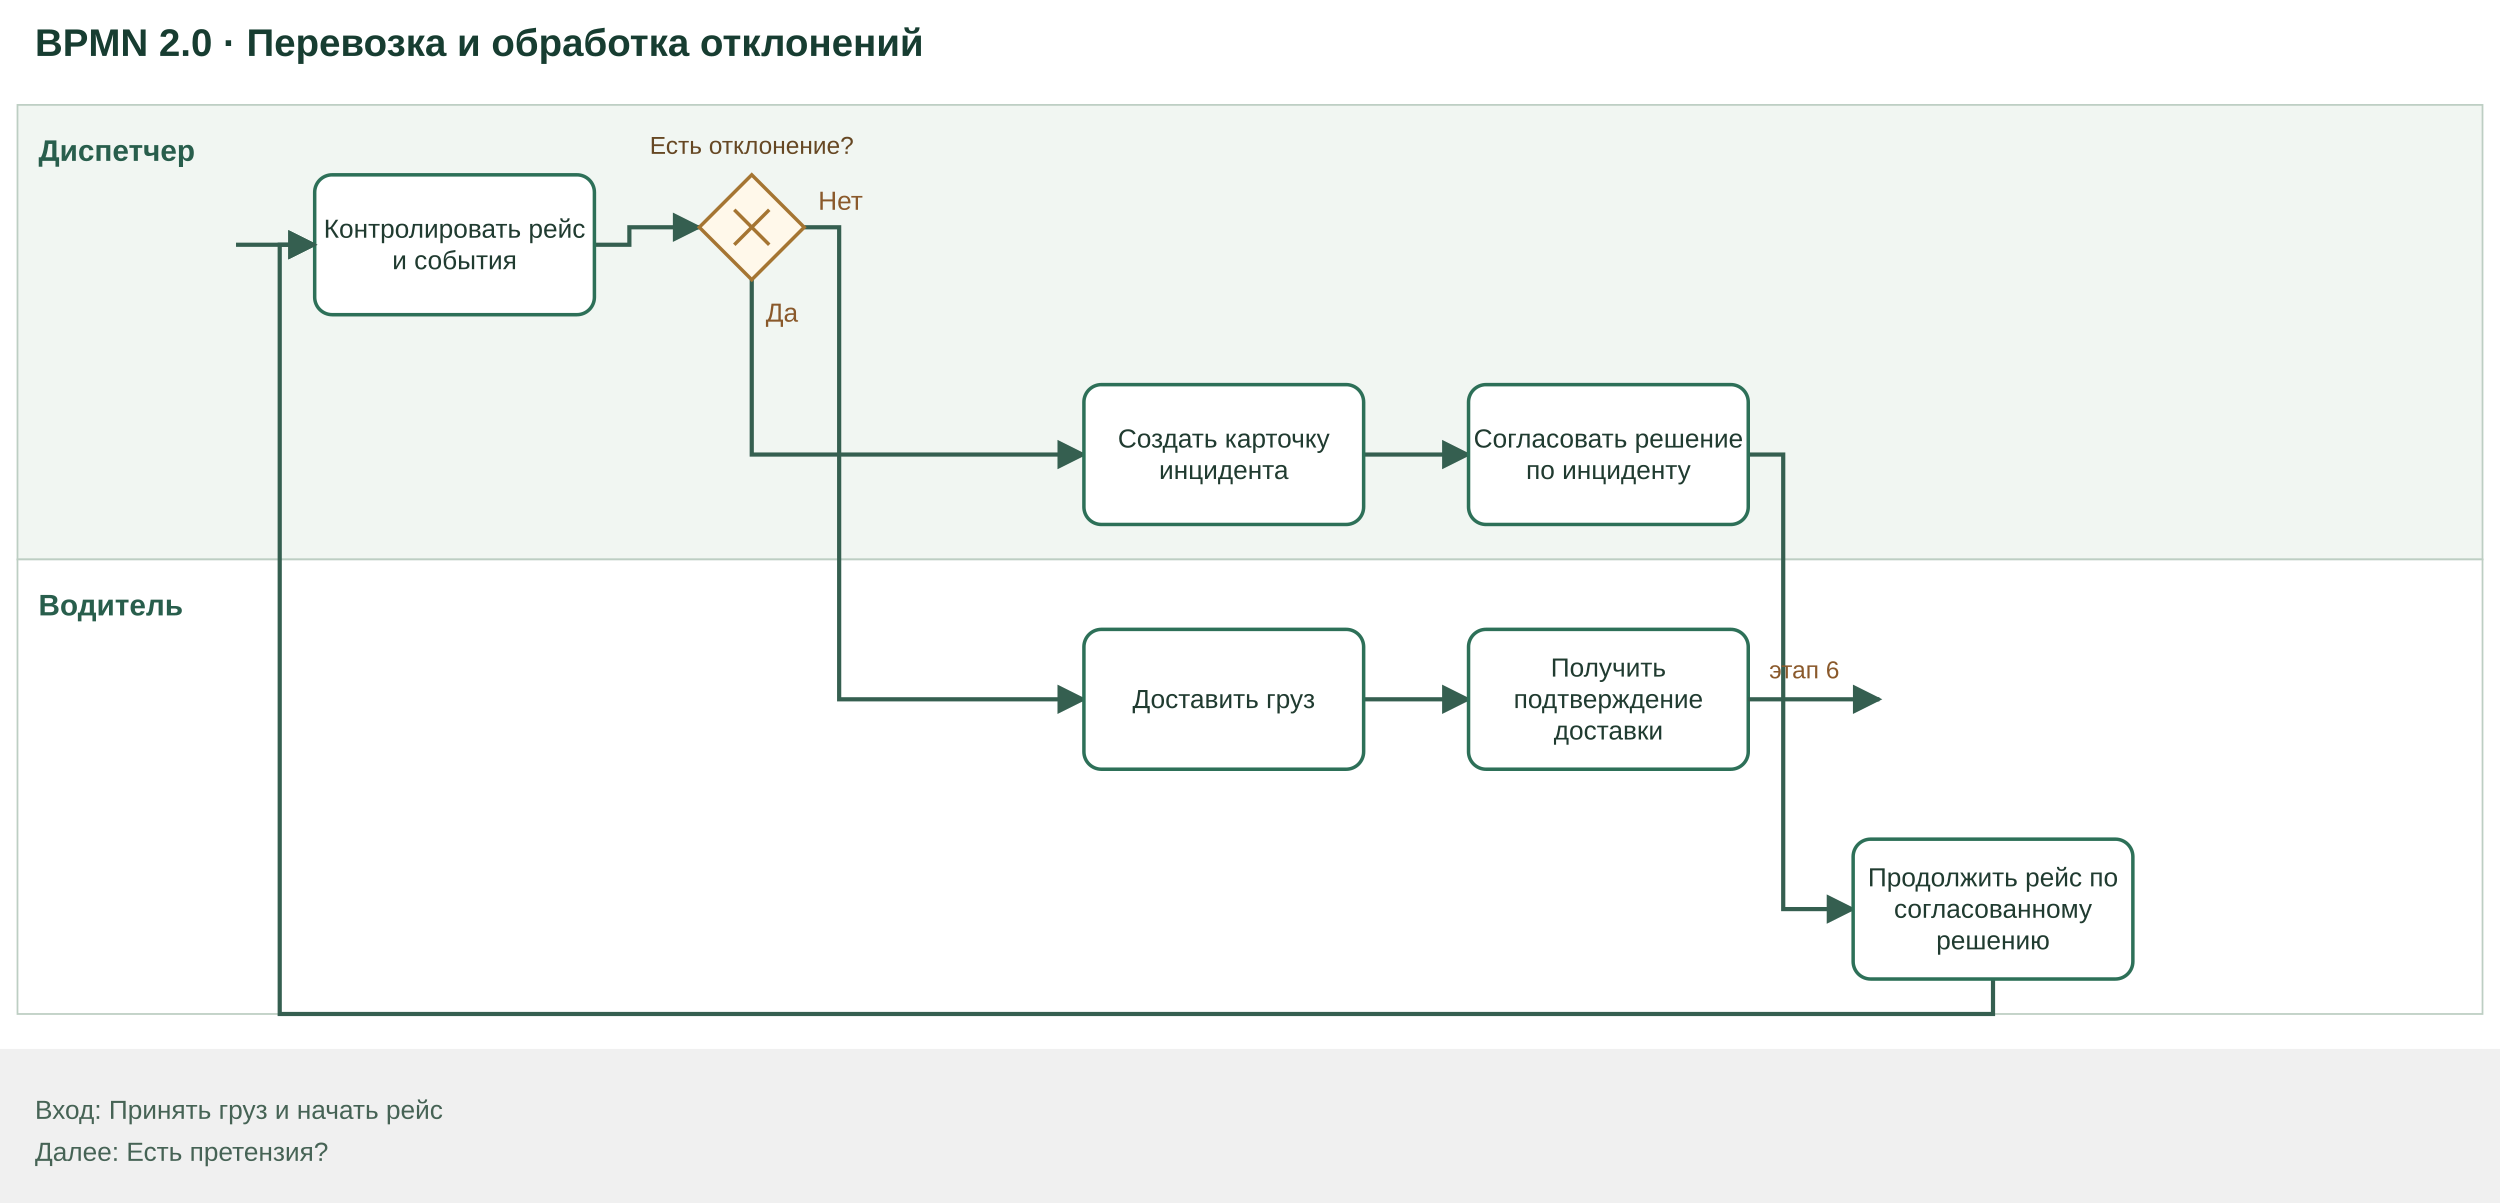
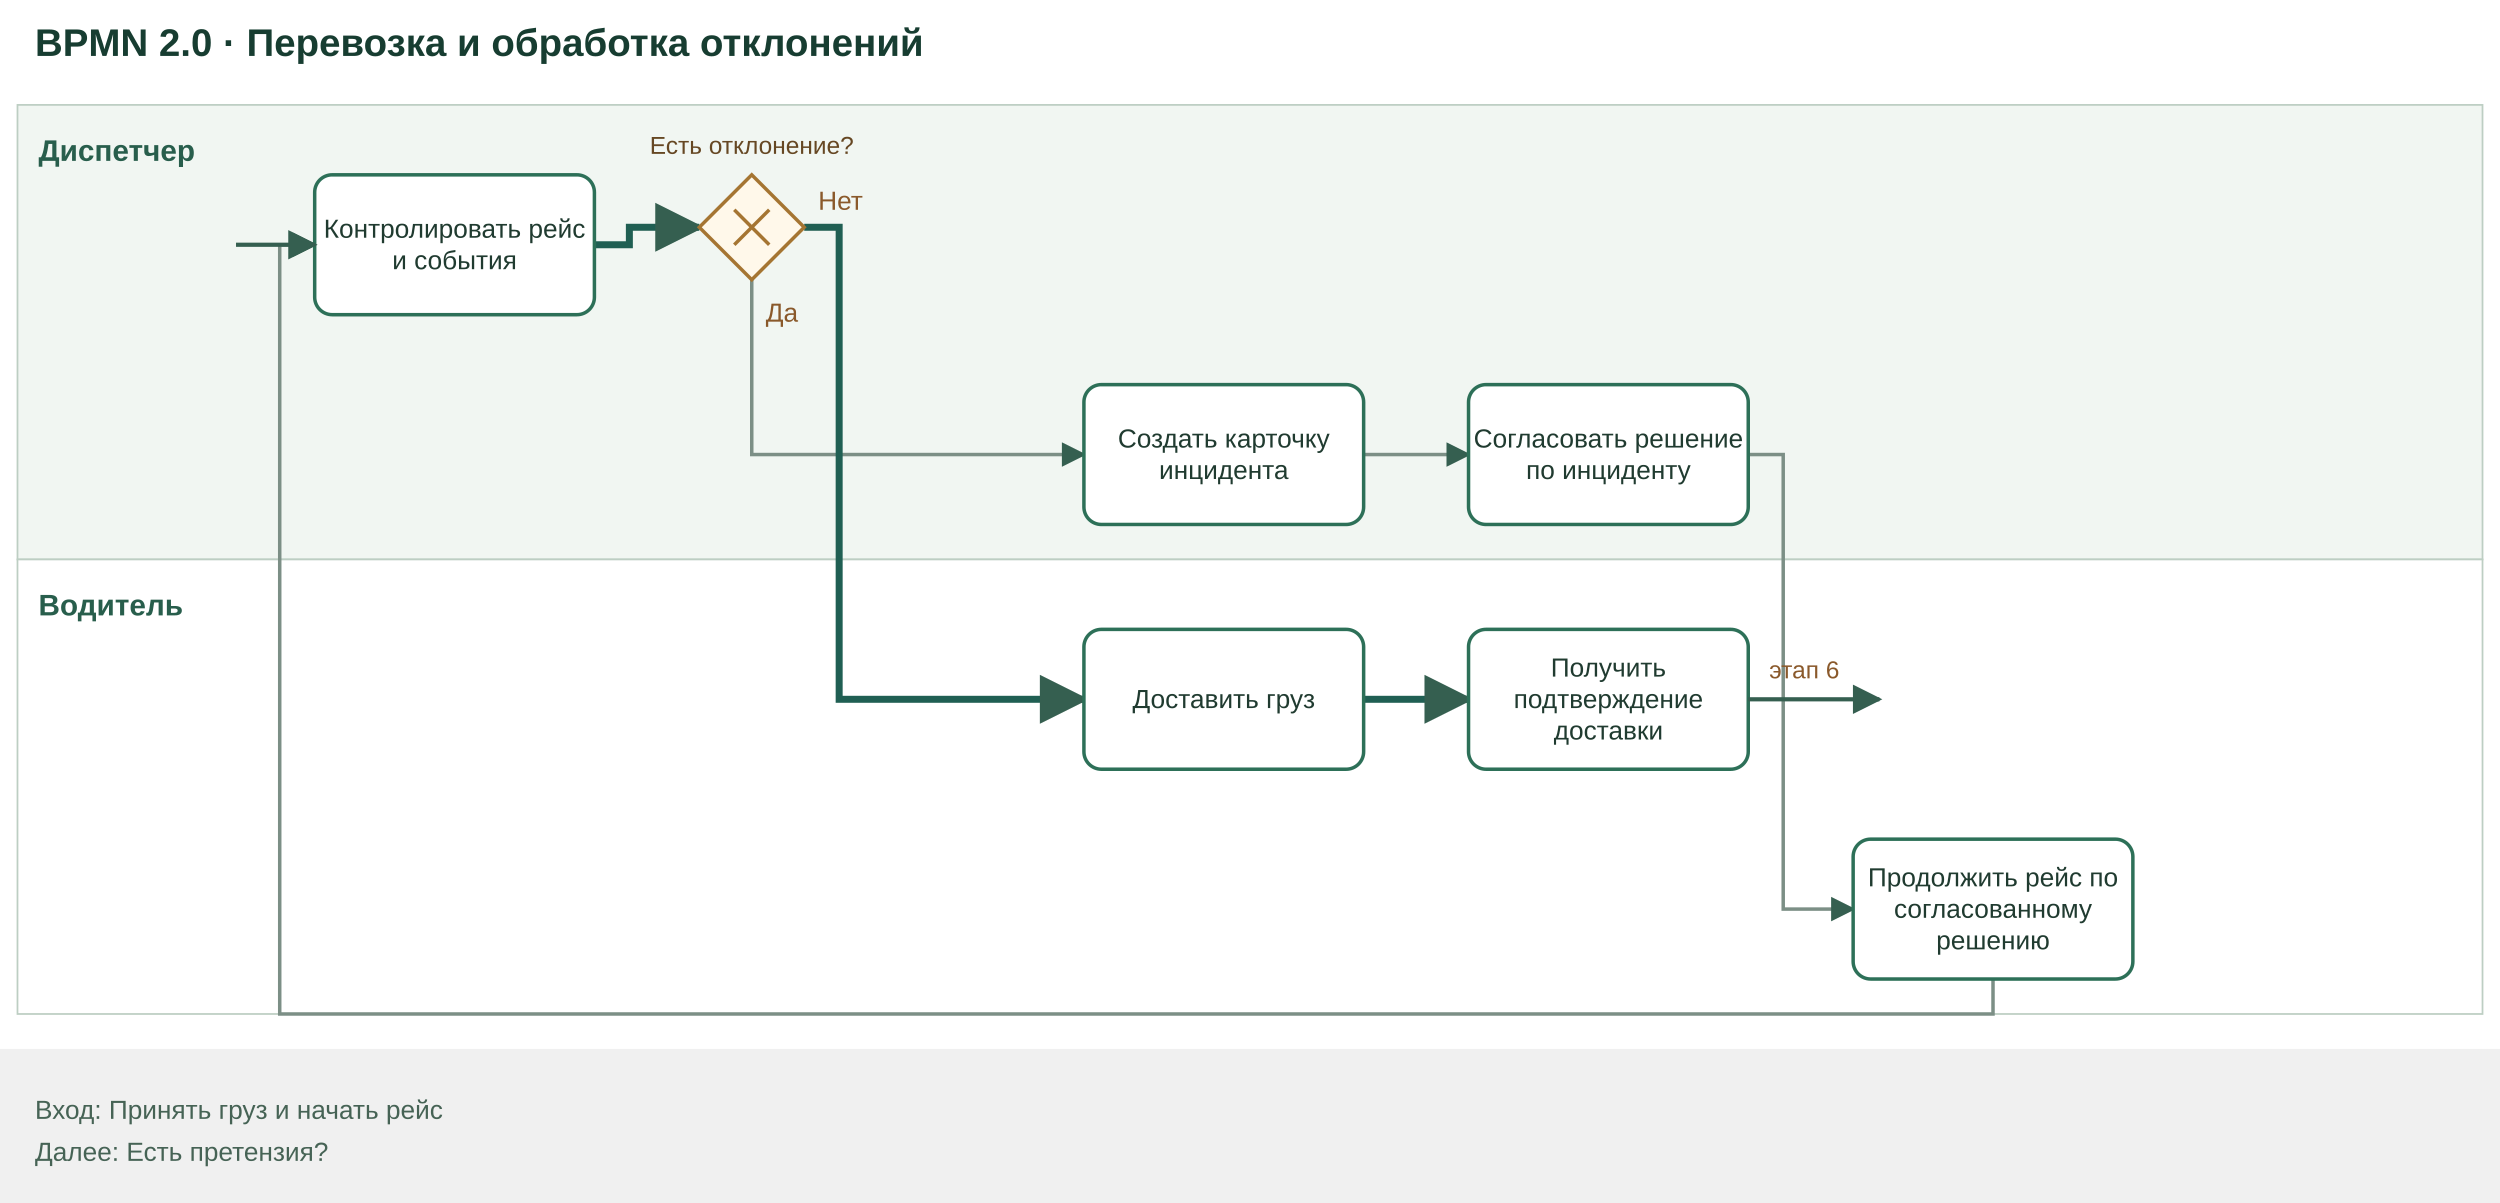
<svg xmlns="http://www.w3.org/2000/svg" width="1430" height="688" viewBox="0 0 1430 688" role="img" aria-label="Перевозка и обработка отклонений">
  <defs>
    <marker id="arrow" viewBox="0 0 10 10" refX="9" refY="5" markerWidth="7" markerHeight="7" orient="auto">
      <path d="M0 0L10 5L0 10Z" fill="#355f50" />
    </marker>
  </defs>
  <rect width="1430" height="600" fill="white" />
  <text x="20" y="32" font-family="Arial" font-size="22" font-weight="bold" fill="#173d31">BPMN 2.0 · Перевозка и обработка отклонений</text>
  <rect x="10" y="60" width="1410" height="260" fill="#f1f6f2" stroke="#bdcec3" />
  <text x="22" y="92" font-family="Arial" font-size="17" font-weight="bold" fill="#285e4c">Диспетчер</text>
  <rect x="10" y="320" width="1410" height="260" fill="white" stroke="#bdcec3" />
  <text x="22" y="352" font-family="Arial" font-size="17" font-weight="bold" fill="#285e4c">Водитель</text>
-   <polyline points="340,140 360,140 360,130 400,130" fill="none" stroke="#355f50" stroke-width="2.4" marker-end="url(#arrow)" />
-   <polyline points="780,260 840,260" fill="none" stroke="#355f50" stroke-width="2.4" marker-end="url(#arrow)" />
-   <polyline points="1000,260 1020,260 1020,520 1060,520" fill="none" stroke="#355f50" stroke-width="2.4" marker-end="url(#arrow)" />
-   <polyline points="780,400 840,400" fill="none" stroke="#355f50" stroke-width="2.4" marker-end="url(#arrow)" />
-   <polyline points="430,160 430,260 620,260" fill="none" stroke="#355f50" stroke-width="2.4" marker-end="url(#arrow)" />
+   <polyline points="340,140 360,140 360,130 400,130" fill="none" stroke="#205f53" stroke-width="4" marker-end="url(#arrow)" />
+   <polyline points="780,260 840,260" fill="none" stroke="#7c8f86" stroke-width="2" marker-end="url(#arrow)" />
+   <polyline points="1000,260 1020,260 1020,520 1060,520" fill="none" stroke="#7c8f86" stroke-width="2" marker-end="url(#arrow)" />
+   <polyline points="780,400 840,400" fill="none" stroke="#205f53" stroke-width="4" marker-end="url(#arrow)" />
+   <polyline points="430,160 430,260 620,260" fill="none" stroke="#7c8f86" stroke-width="2" marker-end="url(#arrow)" />
  <text x="438" y="184" font-family="Arial" font-size="15" fill="#8a592b">Да</text>
-   <polyline points="460,130 480,130 480,400 620,400" fill="none" stroke="#355f50" stroke-width="2.4" marker-end="url(#arrow)" />
+   <polyline points="460,130 480,130 480,400 620,400" fill="none" stroke="#205f53" stroke-width="4" marker-end="url(#arrow)" />
  <text x="468" y="120" font-family="Arial" font-size="15" fill="#8a592b">Нет</text>
-   <polyline points="1140,560 1140,580 160,580 160,140 180,140" fill="none" stroke="#355f50" stroke-width="2.4" marker-end="url(#arrow)" />
+   <polyline points="1140,560 1140,580 160,580 160,140 180,140" fill="none" stroke="#7c8f86" stroke-width="2" marker-end="url(#arrow)" />
  <rect x="180" y="100" width="160" height="80" rx="10" fill="white" stroke="#2d7058" stroke-width="2" />
  <text x="260.0" y="136.0" text-anchor="middle" font-family="Arial" font-size="15" fill="#203b30">Контролировать рейс</text>
  <text x="260.0" y="154.0" text-anchor="middle" font-family="Arial" font-size="15" fill="#203b30">и события</text>
  <path d="M430 100l30 30-30 30-30-30Z" fill="#fff8ea" stroke="#a57532" stroke-width="2" />
  <path d="M420 120l20 20m0-20-20 20" stroke="#a57532" stroke-width="2" />
  <text x="430" y="88" text-anchor="middle" font-family="Arial" font-size="14" fill="#664723">Есть отклонение?</text>
  <rect x="620" y="220" width="160" height="80" rx="10" fill="white" stroke="#2d7058" stroke-width="2" />
  <text x="700.0" y="256.0" text-anchor="middle" font-family="Arial" font-size="15" fill="#203b30">Создать карточку</text>
  <text x="700.0" y="274.0" text-anchor="middle" font-family="Arial" font-size="15" fill="#203b30">инцидента</text>
  <rect x="840" y="220" width="160" height="80" rx="10" fill="white" stroke="#2d7058" stroke-width="2" />
  <text x="920.0" y="256.0" text-anchor="middle" font-family="Arial" font-size="15" fill="#203b30">Согласовать решение</text>
  <text x="920.0" y="274.0" text-anchor="middle" font-family="Arial" font-size="15" fill="#203b30">по инциденту</text>
  <rect x="1060" y="480" width="160" height="80" rx="10" fill="white" stroke="#2d7058" stroke-width="2" />
  <text x="1140.0" y="507.0" text-anchor="middle" font-family="Arial" font-size="15" fill="#203b30">Продолжить рейс по</text>
  <text x="1140.0" y="525.0" text-anchor="middle" font-family="Arial" font-size="15" fill="#203b30">согласованному</text>
  <text x="1140.0" y="543.0" text-anchor="middle" font-family="Arial" font-size="15" fill="#203b30">решению</text>
  <rect x="620" y="360" width="160" height="80" rx="10" fill="white" stroke="#2d7058" stroke-width="2" />
  <text x="700.0" y="405.0" text-anchor="middle" font-family="Arial" font-size="15" fill="#203b30">Доставить груз</text>
  <rect x="840" y="360" width="160" height="80" rx="10" fill="white" stroke="#2d7058" stroke-width="2" />
  <text x="920.0" y="387.0" text-anchor="middle" font-family="Arial" font-size="15" fill="#203b30">Получить</text>
  <text x="920.0" y="405.0" text-anchor="middle" font-family="Arial" font-size="15" fill="#203b30">подтверждение</text>
  <text x="920.0" y="423.0" text-anchor="middle" font-family="Arial" font-size="15" fill="#203b30">доставки</text>
  <path d="M1000 400h75" fill="none" stroke="#355f50" stroke-width="2.4" marker-end="url(#arrow)" />
  <text x="1012" y="388" font-family="Arial" font-size="14" fill="#8a592b">этап 6</text>
  <path d="M135 140h45" fill="none" stroke="#355f50" stroke-width="2.4" marker-end="url(#arrow)" />
  <text x="20" y="640" font-family="Arial" font-size="15" fill="#466355">Вход: Принять груз и начать рейс</text>
  <text x="20" y="664" font-family="Arial" font-size="15" fill="#466355">Далее: Есть претензия?</text>
</svg>
